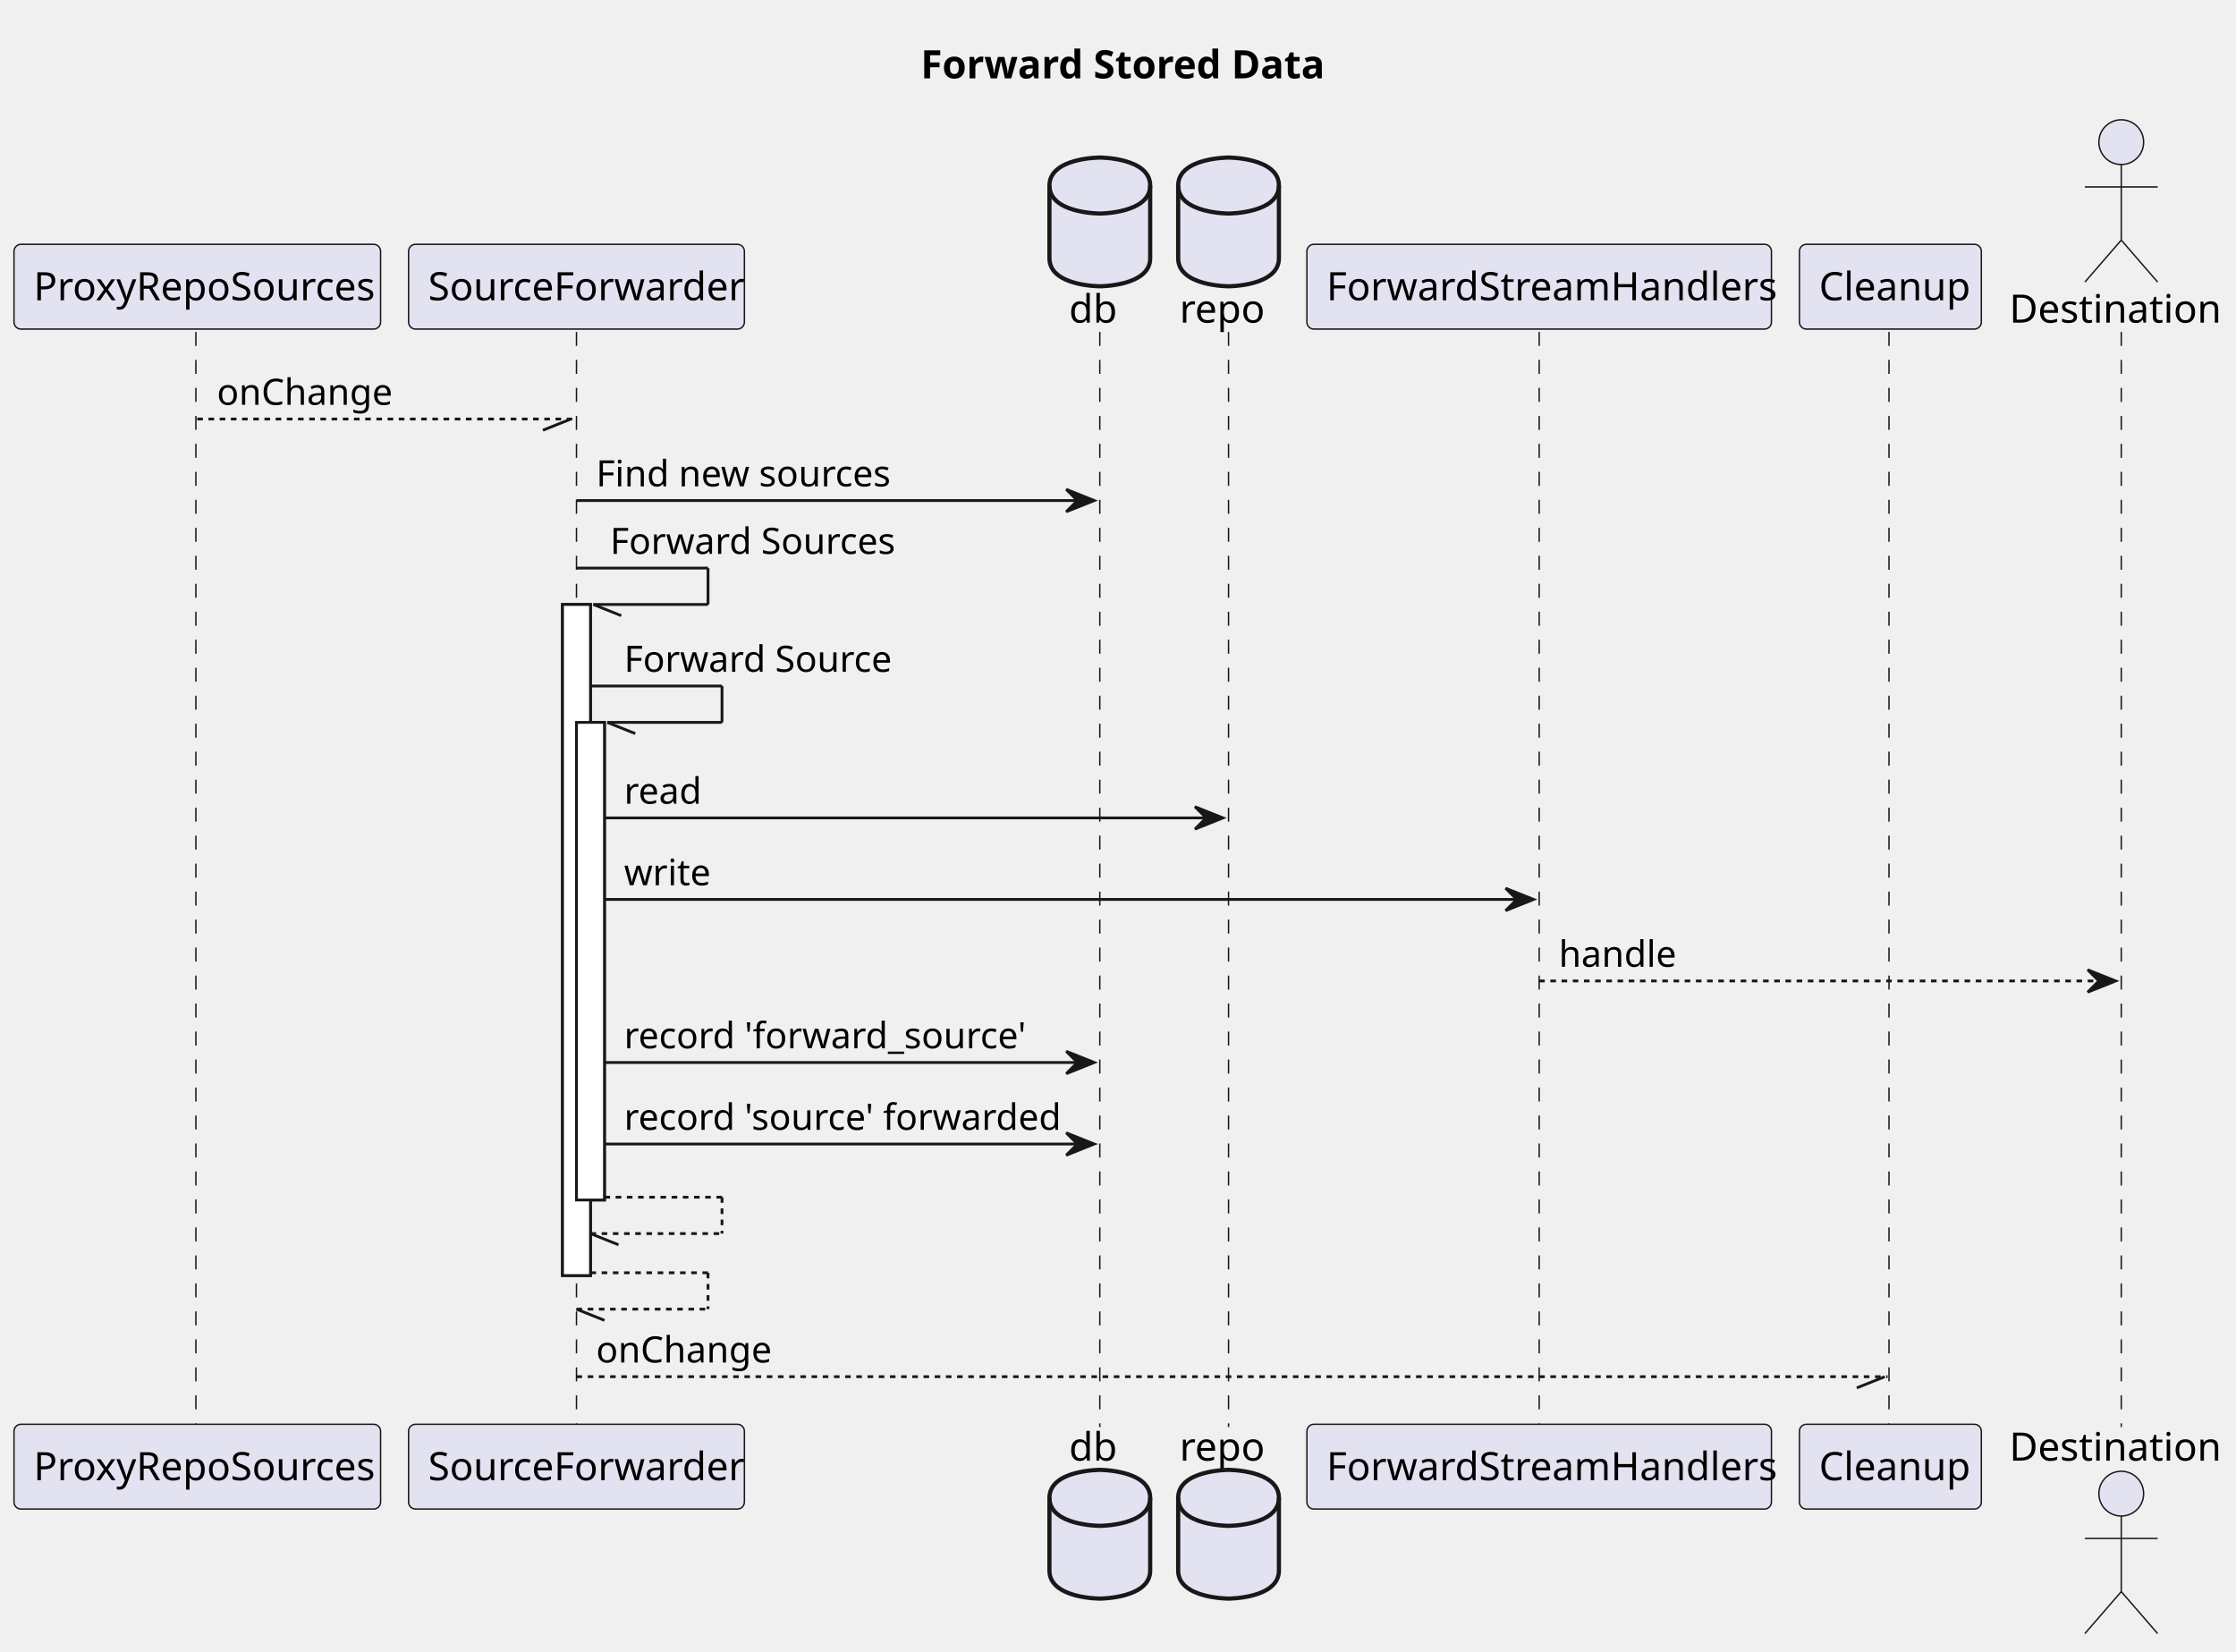
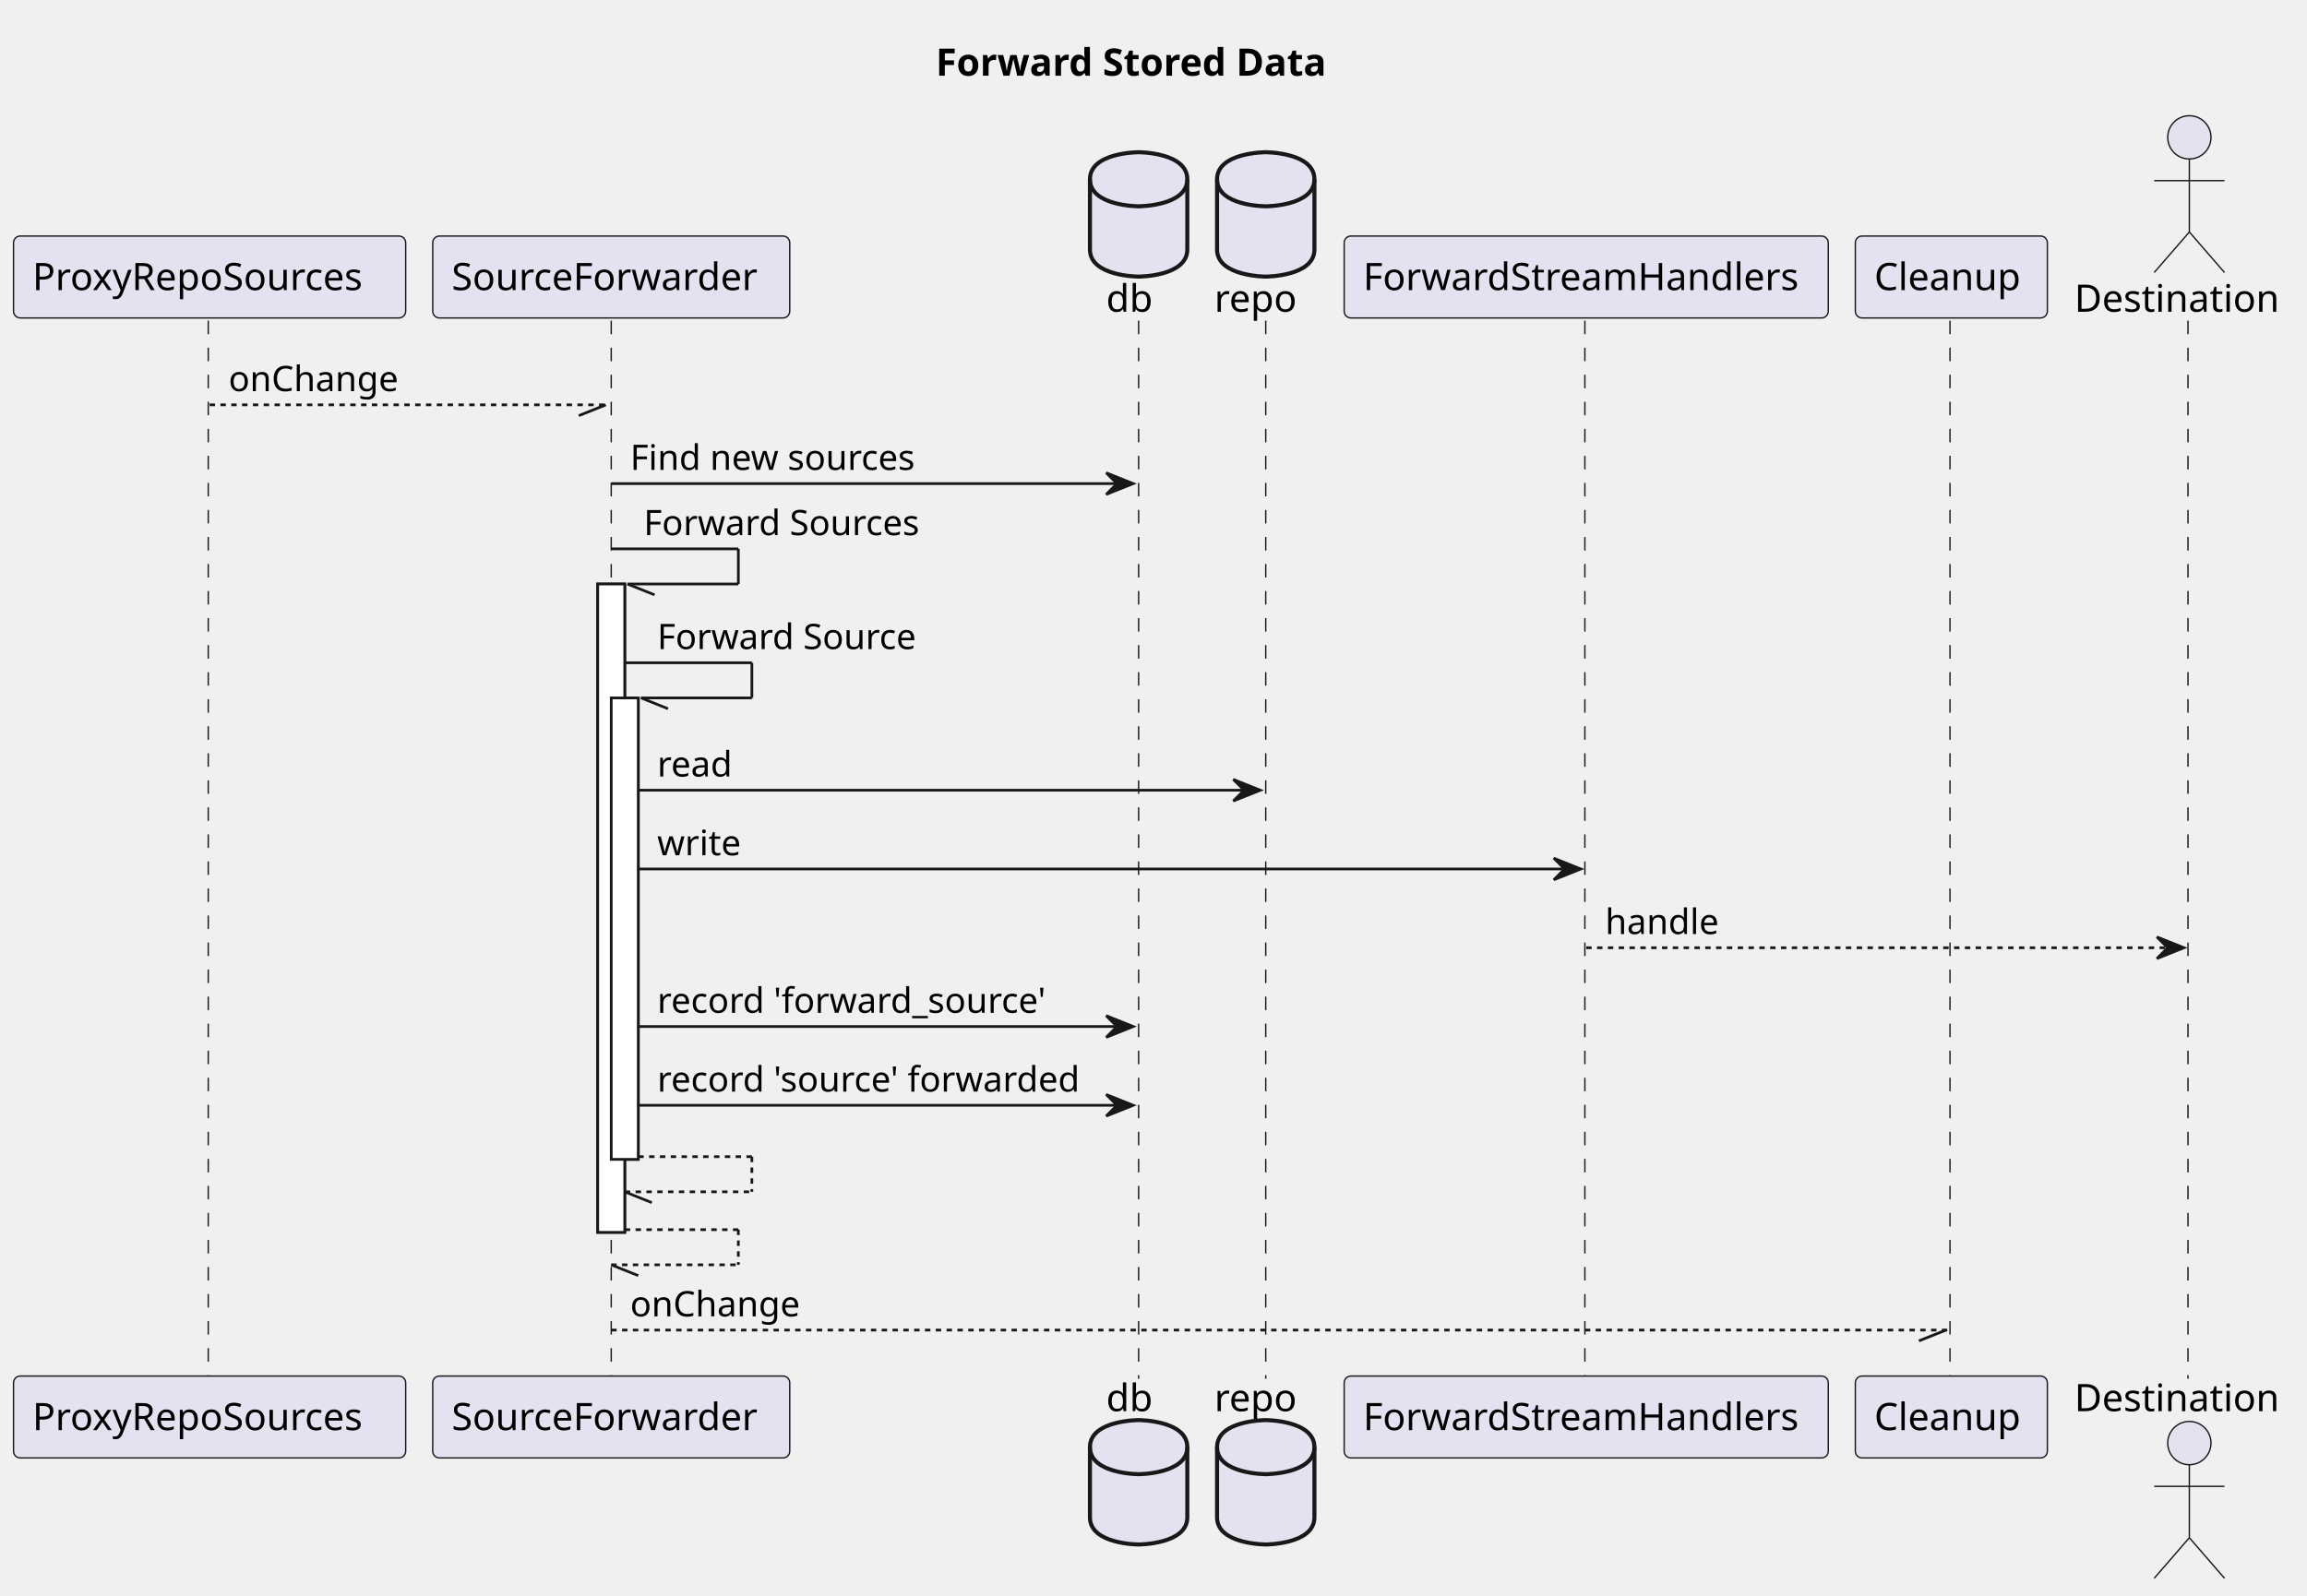
- <svg xmlns="http://www.w3.org/2000/svg" contentStyleType="text/css" height="590px" preserveAspectRatio="none" style="width:799px;height:590px;background:#FFFFFF;" version="1.1" viewBox="0 0 799 590" width="799px" zoomAndPan="magnify">
+ <svg xmlns="http://www.w3.org/2000/svg" contentStyleType="text/css" height="590px" preserveAspectRatio="none" style="width:853px;height:590px;background:#FFFFFF;" version="1.1" viewBox="0 0 853 590" width="853px" zoomAndPan="magnify">
  <defs />
  <g>
-     <text fill="#000000" font-family="sans-serif" font-size="14" font-weight="bold" lengthAdjust="spacing" textLength="144" x="329" y="27.995">Forward Stored Data</text>
-     <rect fill="#FFFFFF" height="239.797" style="stroke:#181818;stroke-width:1.0;" width="10" x="201" y="215.992" />
-     <rect fill="#FFFFFF" height="170.664" style="stroke:#181818;stroke-width:1.0;" width="10" x="206" y="258.125" />
-     <line style="stroke:#181818;stroke-width:0.5;stroke-dasharray:5.0,5.0;" x1="70" x2="70" y1="118.594" y2="509.922" />
-     <line style="stroke:#181818;stroke-width:0.5;stroke-dasharray:5.0,5.0;" x1="206" x2="206" y1="118.594" y2="509.922" />
-     <line style="stroke:#181818;stroke-width:0.5;stroke-dasharray:5.0,5.0;" x1="393" x2="393" y1="118.594" y2="509.922" />
-     <line style="stroke:#181818;stroke-width:0.5;stroke-dasharray:5.0,5.0;" x1="439" x2="439" y1="118.594" y2="509.922" />
-     <line style="stroke:#181818;stroke-width:0.5;stroke-dasharray:5.0,5.0;" x1="550" x2="550" y1="118.594" y2="509.922" />
-     <line style="stroke:#181818;stroke-width:0.5;stroke-dasharray:5.0,5.0;" x1="675" x2="675" y1="118.594" y2="509.922" />
-     <line style="stroke:#181818;stroke-width:0.5;stroke-dasharray:5.0,5.0;" x1="758" x2="758" y1="118.594" y2="509.922" />
-     <rect fill="#E2E2F0" height="30.297" rx="2.5" ry="2.5" style="stroke:#181818;stroke-width:0.5;" width="131" x="5" y="87.297" />
-     <text fill="#000000" font-family="sans-serif" font-size="14" lengthAdjust="spacing" textLength="117" x="12" y="107.292">ProxyRepoSources</text>
-     <rect fill="#E2E2F0" height="30.297" rx="2.5" ry="2.5" style="stroke:#181818;stroke-width:0.5;" width="131" x="5" y="508.922" />
-     <text fill="#000000" font-family="sans-serif" font-size="14" lengthAdjust="spacing" textLength="117" x="12" y="528.917">ProxyRepoSources</text>
-     <rect fill="#E2E2F0" height="30.297" rx="2.5" ry="2.5" style="stroke:#181818;stroke-width:0.5;" width="120" x="146" y="87.297" />
-     <text fill="#000000" font-family="sans-serif" font-size="14" lengthAdjust="spacing" textLength="106" x="153" y="107.292">SourceForwarder</text>
-     <rect fill="#E2E2F0" height="30.297" rx="2.5" ry="2.5" style="stroke:#181818;stroke-width:0.5;" width="120" x="146" y="508.922" />
-     <text fill="#000000" font-family="sans-serif" font-size="14" lengthAdjust="spacing" textLength="106" x="153" y="528.917">SourceForwarder</text>
-     <text fill="#000000" font-family="sans-serif" font-size="14" lengthAdjust="spacing" textLength="16" x="382" y="115.292">db</text>
-     <path d="M375,66.297 C375,56.297 393,56.297 393,56.297 C393,56.297 411,56.297 411,66.297 L411,92.297 C411,102.297 393,102.297 393,102.297 C393,102.297 375,102.297 375,92.297 L375,66.297 " fill="#E2E2F0" style="stroke:#181818;stroke-width:1.5;" />
-     <path d="M375,66.297 C375,76.297 393,76.297 393,76.297 C393,76.297 411,76.297 411,66.297 " fill="none" style="stroke:#181818;stroke-width:1.5;" />
-     <text fill="#000000" font-family="sans-serif" font-size="14" lengthAdjust="spacing" textLength="16" x="382" y="521.917">db</text>
-     <path d="M375,535.219 C375,525.219 393,525.219 393,525.219 C393,525.219 411,525.219 411,535.219 L411,561.219 C411,571.219 393,571.219 393,571.219 C393,571.219 375,571.219 375,561.219 L375,535.219 " fill="#E2E2F0" style="stroke:#181818;stroke-width:1.5;" />
-     <path d="M375,535.219 C375,545.219 393,545.219 393,545.219 C393,545.219 411,545.219 411,535.219 " fill="none" style="stroke:#181818;stroke-width:1.5;" />
-     <text fill="#000000" font-family="sans-serif" font-size="14" lengthAdjust="spacing" textLength="29" x="421.5" y="115.292">repo</text>
-     <path d="M421,66.297 C421,56.297 439,56.297 439,56.297 C439,56.297 457,56.297 457,66.297 L457,92.297 C457,102.297 439,102.297 439,102.297 C439,102.297 421,102.297 421,92.297 L421,66.297 " fill="#E2E2F0" style="stroke:#181818;stroke-width:1.5;" />
-     <path d="M421,66.297 C421,76.297 439,76.297 439,76.297 C439,76.297 457,76.297 457,66.297 " fill="none" style="stroke:#181818;stroke-width:1.5;" />
-     <text fill="#000000" font-family="sans-serif" font-size="14" lengthAdjust="spacing" textLength="29" x="421.5" y="521.917">repo</text>
-     <path d="M421,535.219 C421,525.219 439,525.219 439,525.219 C439,525.219 457,525.219 457,535.219 L457,561.219 C457,571.219 439,571.219 439,571.219 C439,571.219 421,571.219 421,561.219 L421,535.219 " fill="#E2E2F0" style="stroke:#181818;stroke-width:1.5;" />
-     <path d="M421,535.219 C421,545.219 439,545.219 439,545.219 C439,545.219 457,545.219 457,535.219 " fill="none" style="stroke:#181818;stroke-width:1.5;" />
-     <rect fill="#E2E2F0" height="30.297" rx="2.5" ry="2.5" style="stroke:#181818;stroke-width:0.5;" width="166" x="467" y="87.297" />
-     <text fill="#000000" font-family="sans-serif" font-size="14" lengthAdjust="spacing" textLength="152" x="474" y="107.292">ForwardStreamHandlers</text>
-     <rect fill="#E2E2F0" height="30.297" rx="2.5" ry="2.5" style="stroke:#181818;stroke-width:0.5;" width="166" x="467" y="508.922" />
-     <text fill="#000000" font-family="sans-serif" font-size="14" lengthAdjust="spacing" textLength="152" x="474" y="528.917">ForwardStreamHandlers</text>
-     <rect fill="#E2E2F0" height="30.297" rx="2.5" ry="2.5" style="stroke:#181818;stroke-width:0.5;" width="65" x="643" y="87.297" />
-     <text fill="#000000" font-family="sans-serif" font-size="14" lengthAdjust="spacing" textLength="51" x="650" y="107.292">Cleanup</text>
-     <rect fill="#E2E2F0" height="30.297" rx="2.5" ry="2.5" style="stroke:#181818;stroke-width:0.5;" width="65" x="643" y="508.922" />
-     <text fill="#000000" font-family="sans-serif" font-size="14" lengthAdjust="spacing" textLength="51" x="650" y="528.917">Cleanup</text>
-     <text fill="#000000" font-family="sans-serif" font-size="14" lengthAdjust="spacing" textLength="74" x="718" y="115.292">Destination</text>
-     <ellipse cx="758" cy="50.797" fill="#E2E2F0" rx="8" ry="8" style="stroke:#181818;stroke-width:0.5;" />
-     <path d="M758,58.797 L758,85.797 M745,66.797 L771,66.797 M758,85.797 L745,100.797 M758,85.797 L771,100.797 " fill="none" style="stroke:#181818;stroke-width:0.5;" />
-     <text fill="#000000" font-family="sans-serif" font-size="14" lengthAdjust="spacing" textLength="74" x="718" y="521.917">Destination</text>
-     <ellipse cx="758" cy="533.719" fill="#E2E2F0" rx="8" ry="8" style="stroke:#181818;stroke-width:0.5;" />
-     <path d="M758,541.719 L758,568.719 M745,549.719 L771,549.719 M758,568.719 L745,583.719 M758,568.719 L771,583.719 " fill="none" style="stroke:#181818;stroke-width:0.5;" />
-     <rect fill="#FFFFFF" height="239.797" style="stroke:#181818;stroke-width:1.0;" width="10" x="201" y="215.992" />
-     <rect fill="#FFFFFF" height="170.664" style="stroke:#181818;stroke-width:1.0;" width="10" x="206" y="258.125" />
-     <line style="stroke:#181818;stroke-width:1.0;" x1="204" x2="194" y1="149.727" y2="153.727" />
-     <line style="stroke:#181818;stroke-width:1.0;stroke-dasharray:2.0,2.0;" x1="70.5" x2="205" y1="149.727" y2="149.727" />
-     <text fill="#000000" font-family="sans-serif" font-size="13" lengthAdjust="spacing" textLength="61" x="77.5" y="144.661">onChange</text>
-     <polygon fill="#181818" points="381,174.859,391,178.859,381,182.859,385,178.859" style="stroke:#181818;stroke-width:1.0;" />
-     <line style="stroke:#181818;stroke-width:1.0;" x1="206" x2="387" y1="178.859" y2="178.859" />
-     <text fill="#000000" font-family="sans-serif" font-size="13" lengthAdjust="spacing" textLength="102" x="213" y="173.793">Find new sources</text>
-     <line style="stroke:#181818;stroke-width:1.0;" x1="206" x2="253" y1="202.992" y2="202.992" />
-     <line style="stroke:#181818;stroke-width:1.0;" x1="253" x2="253" y1="202.992" y2="215.992" />
-     <line style="stroke:#181818;stroke-width:1.0;" x1="212" x2="253" y1="215.992" y2="215.992" />
-     <line style="stroke:#181818;stroke-width:1.0;" x1="212" x2="222" y1="215.992" y2="219.992" />
-     <text fill="#000000" font-family="sans-serif" font-size="13" lengthAdjust="spacing" textLength="99" x="218" y="197.926">Forward Sources</text>
-     <line style="stroke:#181818;stroke-width:1.0;" x1="211" x2="258" y1="245.125" y2="245.125" />
-     <line style="stroke:#181818;stroke-width:1.0;" x1="258" x2="258" y1="245.125" y2="258.125" />
-     <line style="stroke:#181818;stroke-width:1.0;" x1="217" x2="258" y1="258.125" y2="258.125" />
-     <line style="stroke:#181818;stroke-width:1.0;" x1="217" x2="227" y1="258.125" y2="262.125" />
-     <text fill="#000000" font-family="sans-serif" font-size="13" lengthAdjust="spacing" textLength="93" x="223" y="240.059">Forward Source</text>
-     <polygon fill="#181818" points="427,288.258,437,292.258,427,296.258,431,292.258" style="stroke:#181818;stroke-width:1.0;" />
-     <line style="stroke:#181818;stroke-width:1.0;" x1="216" x2="433" y1="292.258" y2="292.258" />
-     <text fill="#000000" font-family="sans-serif" font-size="13" lengthAdjust="spacing" textLength="27" x="223" y="287.192">read</text>
-     <polygon fill="#181818" points="538,317.391,548,321.391,538,325.391,542,321.391" style="stroke:#181818;stroke-width:1.0;" />
-     <line style="stroke:#181818;stroke-width:1.0;" x1="216" x2="544" y1="321.391" y2="321.391" />
-     <text fill="#000000" font-family="sans-serif" font-size="13" lengthAdjust="spacing" textLength="29" x="223" y="316.325">write</text>
-     <polygon fill="#181818" points="746,346.523,756,350.523,746,354.523,750,350.523" style="stroke:#181818;stroke-width:1.0;" />
-     <line style="stroke:#181818;stroke-width:1.0;stroke-dasharray:2.0,2.0;" x1="550" x2="752" y1="350.523" y2="350.523" />
-     <text fill="#000000" font-family="sans-serif" font-size="13" lengthAdjust="spacing" textLength="41" x="557" y="345.457">handle</text>
-     <polygon fill="#181818" points="381,375.656,391,379.656,381,383.656,385,379.656" style="stroke:#181818;stroke-width:1.0;" />
-     <line style="stroke:#181818;stroke-width:1.0;" x1="216" x2="387" y1="379.656" y2="379.656" />
-     <text fill="#000000" font-family="sans-serif" font-size="13" lengthAdjust="spacing" textLength="140" x="223" y="374.59">record 'forward_source'</text>
-     <polygon fill="#181818" points="381,404.789,391,408.789,381,412.789,385,408.789" style="stroke:#181818;stroke-width:1.0;" />
-     <line style="stroke:#181818;stroke-width:1.0;" x1="216" x2="387" y1="408.789" y2="408.789" />
-     <text fill="#000000" font-family="sans-serif" font-size="13" lengthAdjust="spacing" textLength="153" x="223" y="403.723">record 'source' forwarded</text>
-     <line style="stroke:#181818;stroke-width:1.0;stroke-dasharray:2.0,2.0;" x1="216" x2="258" y1="427.789" y2="427.789" />
-     <line style="stroke:#181818;stroke-width:1.0;stroke-dasharray:2.0,2.0;" x1="258" x2="258" y1="427.789" y2="440.789" />
-     <line style="stroke:#181818;stroke-width:1.0;stroke-dasharray:2.0,2.0;" x1="211" x2="258" y1="440.789" y2="440.789" />
-     <line style="stroke:#181818;stroke-width:1.0;" x1="211" x2="221" y1="440.789" y2="444.789" />
-     <line style="stroke:#181818;stroke-width:1.0;stroke-dasharray:2.0,2.0;" x1="211" x2="253" y1="454.789" y2="454.789" />
-     <line style="stroke:#181818;stroke-width:1.0;stroke-dasharray:2.0,2.0;" x1="253" x2="253" y1="454.789" y2="467.789" />
-     <line style="stroke:#181818;stroke-width:1.0;stroke-dasharray:2.0,2.0;" x1="206" x2="253" y1="467.789" y2="467.789" />
-     <line style="stroke:#181818;stroke-width:1.0;" x1="206" x2="216" y1="467.789" y2="471.789" />
-     <line style="stroke:#181818;stroke-width:1.0;" x1="673.5" x2="663.5" y1="491.922" y2="495.922" />
-     <line style="stroke:#181818;stroke-width:1.0;stroke-dasharray:2.0,2.0;" x1="206" x2="674.5" y1="491.922" y2="491.922" />
-     <text fill="#000000" font-family="sans-serif" font-size="13" lengthAdjust="spacing" textLength="61" x="213" y="486.856">onChange</text>
+     <text fill="#000000" font-family="sans-serif" font-size="14" font-weight="bold" lengthAdjust="spacing" textLength="164" x="346" y="27.995">Forward Stored Data</text>
+     <rect fill="#FFFFFF" height="239.797" style="stroke:#181818;stroke-width:1.0;" width="10" x="221" y="215.992" />
+     <rect fill="#FFFFFF" height="170.664" style="stroke:#181818;stroke-width:1.0;" width="10" x="226" y="258.125" />
+     <line style="stroke:#181818;stroke-width:0.5;stroke-dasharray:5.0,5.0;" x1="77" x2="77" y1="118.594" y2="509.922" />
+     <line style="stroke:#181818;stroke-width:0.5;stroke-dasharray:5.0,5.0;" x1="226" x2="226" y1="118.594" y2="509.922" />
+     <line style="stroke:#181818;stroke-width:0.5;stroke-dasharray:5.0,5.0;" x1="421" x2="421" y1="118.594" y2="509.922" />
+     <line style="stroke:#181818;stroke-width:0.5;stroke-dasharray:5.0,5.0;" x1="468" x2="468" y1="118.594" y2="509.922" />
+     <line style="stroke:#181818;stroke-width:0.5;stroke-dasharray:5.0,5.0;" x1="586" x2="586" y1="118.594" y2="509.922" />
+     <line style="stroke:#181818;stroke-width:0.5;stroke-dasharray:5.0,5.0;" x1="721" x2="721" y1="118.594" y2="509.922" />
+     <line style="stroke:#181818;stroke-width:0.5;stroke-dasharray:5.0,5.0;" x1="809" x2="809" y1="118.594" y2="509.922" />
+     <rect fill="#E2E2F0" height="30.297" rx="2.5" ry="2.5" style="stroke:#181818;stroke-width:0.5;" width="145" x="5" y="87.297" />
+     <text fill="#000000" font-family="sans-serif" font-size="14" lengthAdjust="spacing" textLength="131" x="12" y="107.292">ProxyRepoSources</text>
+     <rect fill="#E2E2F0" height="30.297" rx="2.5" ry="2.5" style="stroke:#181818;stroke-width:0.5;" width="145" x="5" y="508.922" />
+     <text fill="#000000" font-family="sans-serif" font-size="14" lengthAdjust="spacing" textLength="131" x="12" y="528.917">ProxyRepoSources</text>
+     <rect fill="#E2E2F0" height="30.297" rx="2.5" ry="2.5" style="stroke:#181818;stroke-width:0.5;" width="132" x="160" y="87.297" />
+     <text fill="#000000" font-family="sans-serif" font-size="14" lengthAdjust="spacing" textLength="118" x="167" y="107.292">SourceForwarder</text>
+     <rect fill="#E2E2F0" height="30.297" rx="2.5" ry="2.5" style="stroke:#181818;stroke-width:0.5;" width="132" x="160" y="508.922" />
+     <text fill="#000000" font-family="sans-serif" font-size="14" lengthAdjust="spacing" textLength="118" x="167" y="528.917">SourceForwarder</text>
+     <text fill="#000000" font-family="sans-serif" font-size="14" lengthAdjust="spacing" textLength="18" x="409" y="115.292">db</text>
+     <path d="M403,66.297 C403,56.297 421,56.297 421,56.297 C421,56.297 439,56.297 439,66.297 L439,92.297 C439,102.297 421,102.297 421,102.297 C421,102.297 403,102.297 403,92.297 L403,66.297 " fill="#E2E2F0" style="stroke:#181818;stroke-width:1.5;" />
+     <path d="M403,66.297 C403,76.297 421,76.297 421,76.297 C421,76.297 439,76.297 439,66.297 " fill="none" style="stroke:#181818;stroke-width:1.5;" />
+     <text fill="#000000" font-family="sans-serif" font-size="14" lengthAdjust="spacing" textLength="18" x="409" y="521.917">db</text>
+     <path d="M403,535.219 C403,525.219 421,525.219 421,525.219 C421,525.219 439,525.219 439,535.219 L439,561.219 C439,571.219 421,571.219 421,571.219 C421,571.219 403,571.219 403,561.219 L403,535.219 " fill="#E2E2F0" style="stroke:#181818;stroke-width:1.5;" />
+     <path d="M403,535.219 C403,545.219 421,545.219 421,545.219 C421,545.219 439,545.219 439,535.219 " fill="none" style="stroke:#181818;stroke-width:1.5;" />
+     <text fill="#000000" font-family="sans-serif" font-size="14" lengthAdjust="spacing" textLength="32" x="449" y="115.292">repo</text>
+     <path d="M450,66.297 C450,56.297 468,56.297 468,56.297 C468,56.297 486,56.297 486,66.297 L486,92.297 C486,102.297 468,102.297 468,102.297 C468,102.297 450,102.297 450,92.297 L450,66.297 " fill="#E2E2F0" style="stroke:#181818;stroke-width:1.5;" />
+     <path d="M450,66.297 C450,76.297 468,76.297 468,76.297 C468,76.297 486,76.297 486,66.297 " fill="none" style="stroke:#181818;stroke-width:1.5;" />
+     <text fill="#000000" font-family="sans-serif" font-size="14" lengthAdjust="spacing" textLength="32" x="449" y="521.917">repo</text>
+     <path d="M450,535.219 C450,525.219 468,525.219 468,525.219 C468,525.219 486,525.219 486,535.219 L486,561.219 C486,571.219 468,571.219 468,571.219 C468,571.219 450,571.219 450,561.219 L450,535.219 " fill="#E2E2F0" style="stroke:#181818;stroke-width:1.5;" />
+     <path d="M450,535.219 C450,545.219 468,545.219 468,545.219 C468,545.219 486,545.219 486,535.219 " fill="none" style="stroke:#181818;stroke-width:1.5;" />
+     <rect fill="#E2E2F0" height="30.297" rx="2.5" ry="2.5" style="stroke:#181818;stroke-width:0.5;" width="179" x="497" y="87.297" />
+     <text fill="#000000" font-family="sans-serif" font-size="14" lengthAdjust="spacing" textLength="165" x="504" y="107.292">ForwardStreamHandlers</text>
+     <rect fill="#E2E2F0" height="30.297" rx="2.5" ry="2.5" style="stroke:#181818;stroke-width:0.5;" width="179" x="497" y="508.922" />
+     <text fill="#000000" font-family="sans-serif" font-size="14" lengthAdjust="spacing" textLength="165" x="504" y="528.917">ForwardStreamHandlers</text>
+     <rect fill="#E2E2F0" height="30.297" rx="2.5" ry="2.5" style="stroke:#181818;stroke-width:0.5;" width="71" x="686" y="87.297" />
+     <text fill="#000000" font-family="sans-serif" font-size="14" lengthAdjust="spacing" textLength="57" x="693" y="107.292">Cleanup</text>
+     <rect fill="#E2E2F0" height="30.297" rx="2.5" ry="2.5" style="stroke:#181818;stroke-width:0.5;" width="71" x="686" y="508.922" />
+     <text fill="#000000" font-family="sans-serif" font-size="14" lengthAdjust="spacing" textLength="57" x="693" y="528.917">Cleanup</text>
+     <text fill="#000000" font-family="sans-serif" font-size="14" lengthAdjust="spacing" textLength="79" x="767" y="115.292">Destination</text>
+     <ellipse cx="809.5" cy="50.797" fill="#E2E2F0" rx="8" ry="8" style="stroke:#181818;stroke-width:0.5;" />
+     <path d="M809.5,58.797 L809.5,85.797 M796.5,66.797 L822.5,66.797 M809.5,85.797 L796.5,100.797 M809.5,85.797 L822.5,100.797 " fill="none" style="stroke:#181818;stroke-width:0.5;" />
+     <text fill="#000000" font-family="sans-serif" font-size="14" lengthAdjust="spacing" textLength="79" x="767" y="521.917">Destination</text>
+     <ellipse cx="809.5" cy="533.719" fill="#E2E2F0" rx="8" ry="8" style="stroke:#181818;stroke-width:0.5;" />
+     <path d="M809.5,541.719 L809.5,568.719 M796.5,549.719 L822.5,549.719 M809.5,568.719 L796.5,583.719 M809.5,568.719 L822.5,583.719 " fill="none" style="stroke:#181818;stroke-width:0.5;" />
+     <rect fill="#FFFFFF" height="239.797" style="stroke:#181818;stroke-width:1.0;" width="10" x="221" y="215.992" />
+     <rect fill="#FFFFFF" height="170.664" style="stroke:#181818;stroke-width:1.0;" width="10" x="226" y="258.125" />
+     <line style="stroke:#181818;stroke-width:1.0;" x1="224" x2="214" y1="149.727" y2="153.727" />
+     <line style="stroke:#181818;stroke-width:1.0;stroke-dasharray:2.0,2.0;" x1="77.5" x2="225" y1="149.727" y2="149.727" />
+     <text fill="#000000" font-family="sans-serif" font-size="13" lengthAdjust="spacing" textLength="65" x="84.5" y="144.661">onChange</text>
+     <polygon fill="#181818" points="409,174.859,419,178.859,409,182.859,413,178.859" style="stroke:#181818;stroke-width:1.0;" />
+     <line style="stroke:#181818;stroke-width:1.0;" x1="226" x2="415" y1="178.859" y2="178.859" />
+     <text fill="#000000" font-family="sans-serif" font-size="13" lengthAdjust="spacing" textLength="109" x="233" y="173.793">Find new sources</text>
+     <line style="stroke:#181818;stroke-width:1.0;" x1="226" x2="273" y1="202.992" y2="202.992" />
+     <line style="stroke:#181818;stroke-width:1.0;" x1="273" x2="273" y1="202.992" y2="215.992" />
+     <line style="stroke:#181818;stroke-width:1.0;" x1="232" x2="273" y1="215.992" y2="215.992" />
+     <line style="stroke:#181818;stroke-width:1.0;" x1="232" x2="242" y1="215.992" y2="219.992" />
+     <text fill="#000000" font-family="sans-serif" font-size="13" lengthAdjust="spacing" textLength="106" x="238" y="197.926">Forward Sources</text>
+     <line style="stroke:#181818;stroke-width:1.0;" x1="231" x2="278" y1="245.125" y2="245.125" />
+     <line style="stroke:#181818;stroke-width:1.0;" x1="278" x2="278" y1="245.125" y2="258.125" />
+     <line style="stroke:#181818;stroke-width:1.0;" x1="237" x2="278" y1="258.125" y2="258.125" />
+     <line style="stroke:#181818;stroke-width:1.0;" x1="237" x2="247" y1="258.125" y2="262.125" />
+     <text fill="#000000" font-family="sans-serif" font-size="13" lengthAdjust="spacing" textLength="99" x="243" y="240.059">Forward Source</text>
+     <polygon fill="#181818" points="456,288.258,466,292.258,456,296.258,460,292.258" style="stroke:#181818;stroke-width:1.0;" />
+     <line style="stroke:#181818;stroke-width:1.0;" x1="236" x2="462" y1="292.258" y2="292.258" />
+     <text fill="#000000" font-family="sans-serif" font-size="13" lengthAdjust="spacing" textLength="29" x="243" y="287.192">read</text>
+     <polygon fill="#181818" points="574.5,317.391,584.5,321.391,574.5,325.391,578.5,321.391" style="stroke:#181818;stroke-width:1.0;" />
+     <line style="stroke:#181818;stroke-width:1.0;" x1="236" x2="580.5" y1="321.391" y2="321.391" />
+     <text fill="#000000" font-family="sans-serif" font-size="13" lengthAdjust="spacing" textLength="30" x="243" y="316.325">write</text>
+     <polygon fill="#181818" points="797.5,346.523,807.5,350.523,797.5,354.523,801.5,350.523" style="stroke:#181818;stroke-width:1.0;" />
+     <line style="stroke:#181818;stroke-width:1.0;stroke-dasharray:2.0,2.0;" x1="586.5" x2="803.5" y1="350.523" y2="350.523" />
+     <text fill="#000000" font-family="sans-serif" font-size="13" lengthAdjust="spacing" textLength="43" x="593.5" y="345.457">handle</text>
+     <polygon fill="#181818" points="409,375.656,419,379.656,409,383.656,413,379.656" style="stroke:#181818;stroke-width:1.0;" />
+     <line style="stroke:#181818;stroke-width:1.0;" x1="236" x2="415" y1="379.656" y2="379.656" />
+     <text fill="#000000" font-family="sans-serif" font-size="13" lengthAdjust="spacing" textLength="148" x="243" y="374.59">record 'forward_source'</text>
+     <polygon fill="#181818" points="409,404.789,419,408.789,409,412.789,413,408.789" style="stroke:#181818;stroke-width:1.0;" />
+     <line style="stroke:#181818;stroke-width:1.0;" x1="236" x2="415" y1="408.789" y2="408.789" />
+     <text fill="#000000" font-family="sans-serif" font-size="13" lengthAdjust="spacing" textLength="161" x="243" y="403.723">record 'source' forwarded</text>
+     <line style="stroke:#181818;stroke-width:1.0;stroke-dasharray:2.0,2.0;" x1="236" x2="278" y1="427.789" y2="427.789" />
+     <line style="stroke:#181818;stroke-width:1.0;stroke-dasharray:2.0,2.0;" x1="278" x2="278" y1="427.789" y2="440.789" />
+     <line style="stroke:#181818;stroke-width:1.0;stroke-dasharray:2.0,2.0;" x1="231" x2="278" y1="440.789" y2="440.789" />
+     <line style="stroke:#181818;stroke-width:1.0;" x1="231" x2="241" y1="440.789" y2="444.789" />
+     <line style="stroke:#181818;stroke-width:1.0;stroke-dasharray:2.0,2.0;" x1="231" x2="273" y1="454.789" y2="454.789" />
+     <line style="stroke:#181818;stroke-width:1.0;stroke-dasharray:2.0,2.0;" x1="273" x2="273" y1="454.789" y2="467.789" />
+     <line style="stroke:#181818;stroke-width:1.0;stroke-dasharray:2.0,2.0;" x1="226" x2="273" y1="467.789" y2="467.789" />
+     <line style="stroke:#181818;stroke-width:1.0;" x1="226" x2="236" y1="467.789" y2="471.789" />
+     <line style="stroke:#181818;stroke-width:1.0;" x1="719.5" x2="709.5" y1="491.922" y2="495.922" />
+     <line style="stroke:#181818;stroke-width:1.0;stroke-dasharray:2.0,2.0;" x1="226" x2="720.5" y1="491.922" y2="491.922" />
+     <text fill="#000000" font-family="sans-serif" font-size="13" lengthAdjust="spacing" textLength="65" x="233" y="486.856">onChange</text>
  </g>
</svg>
